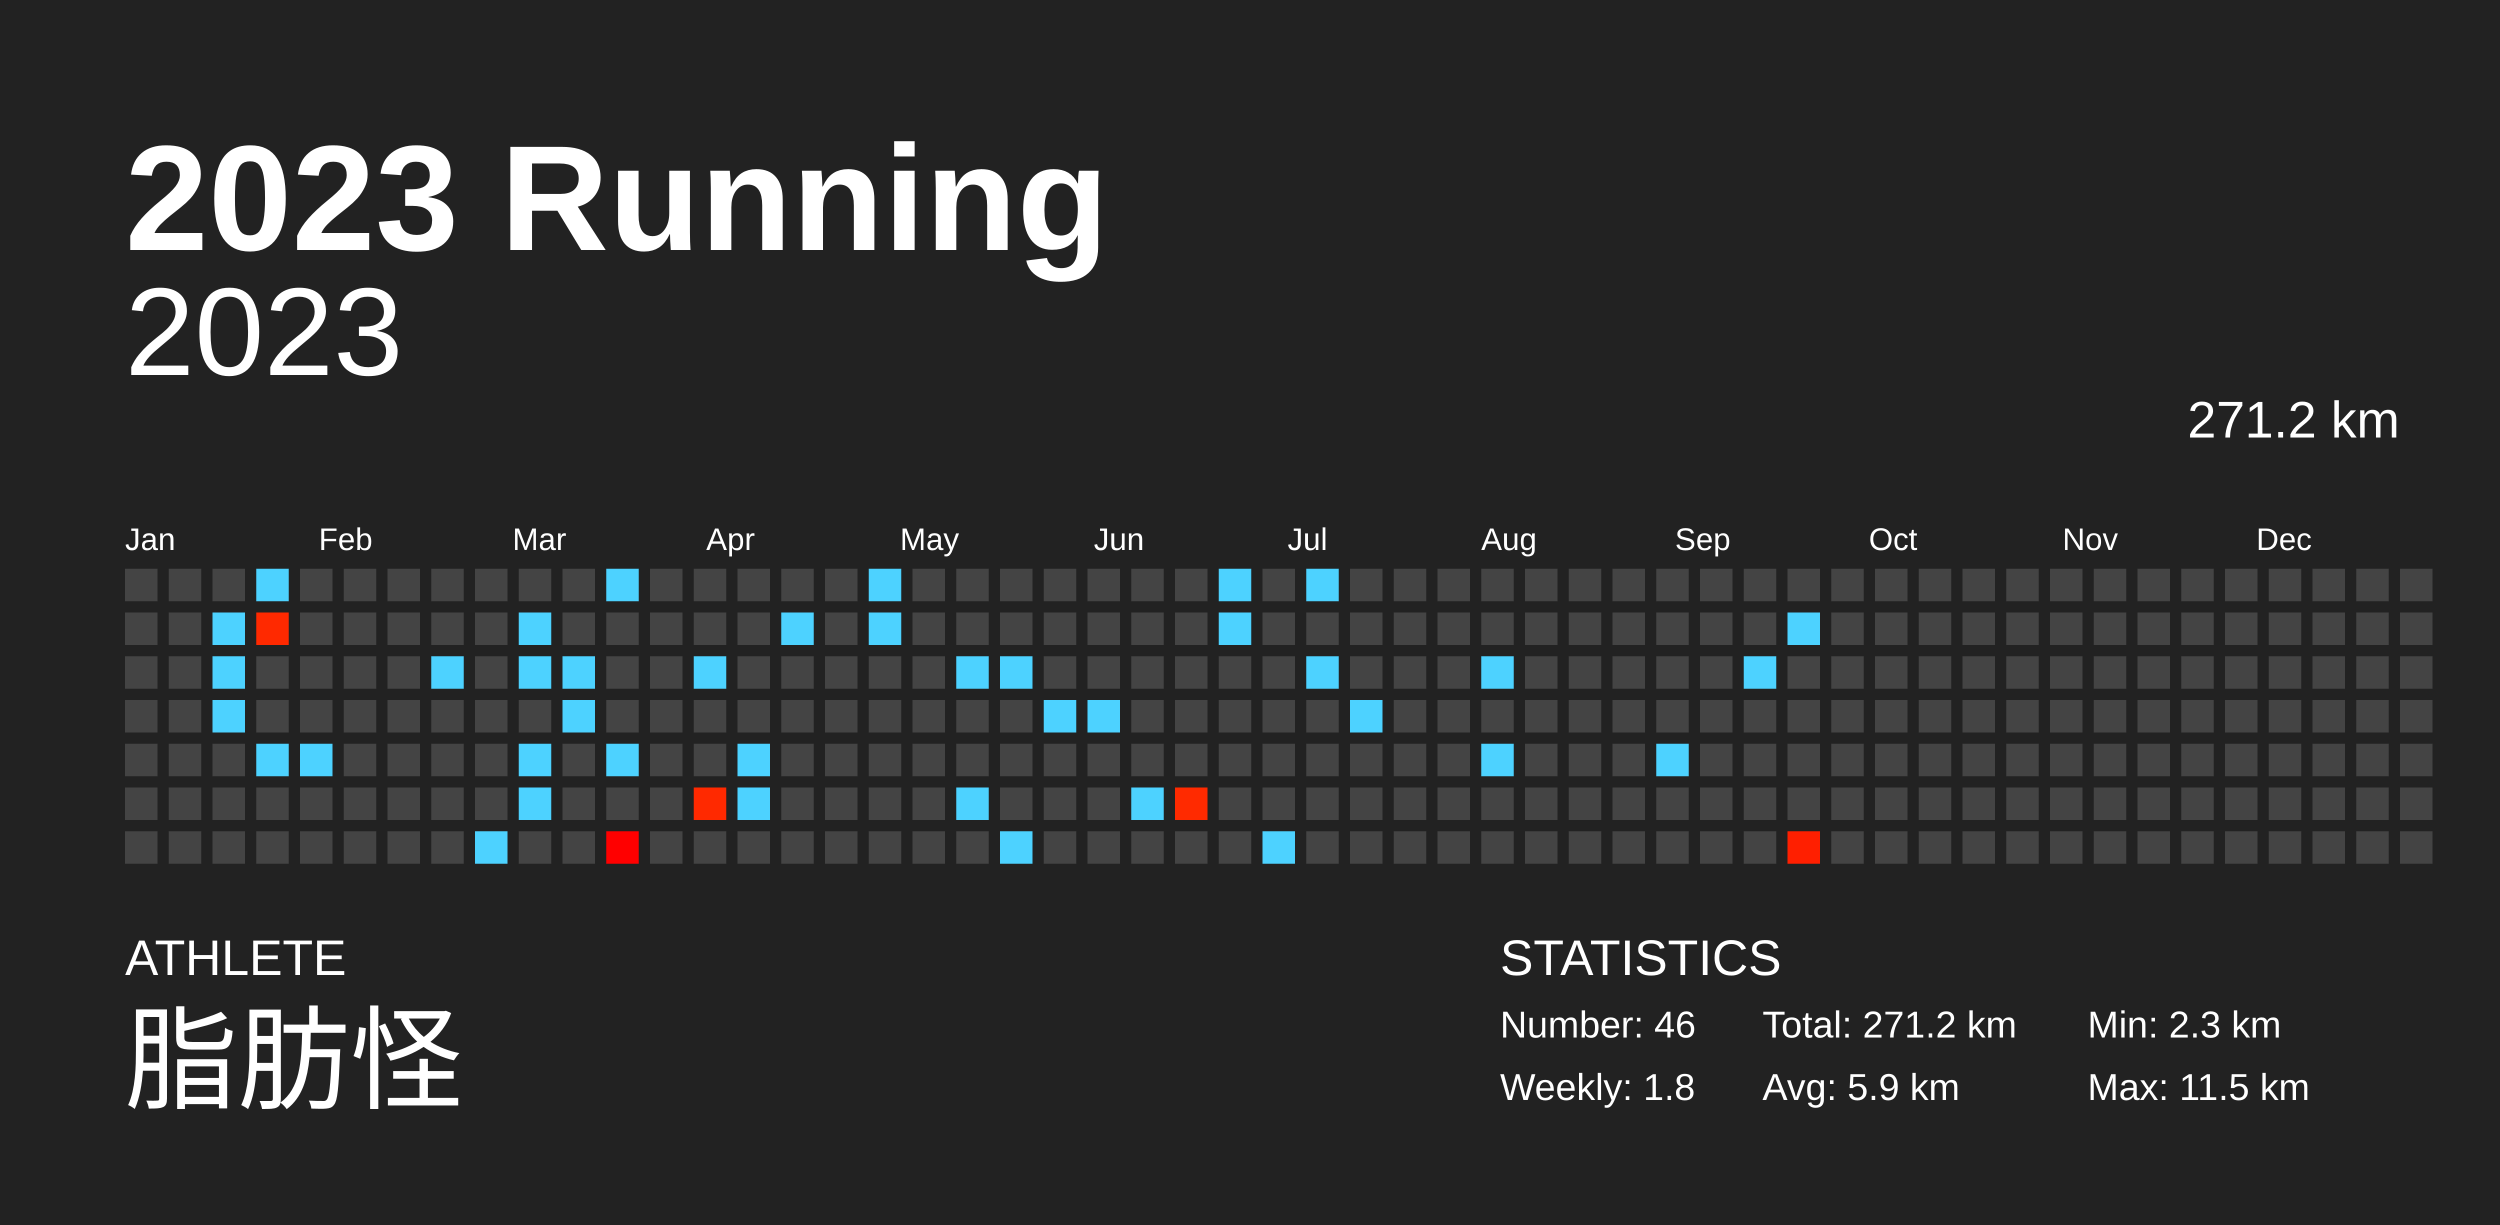
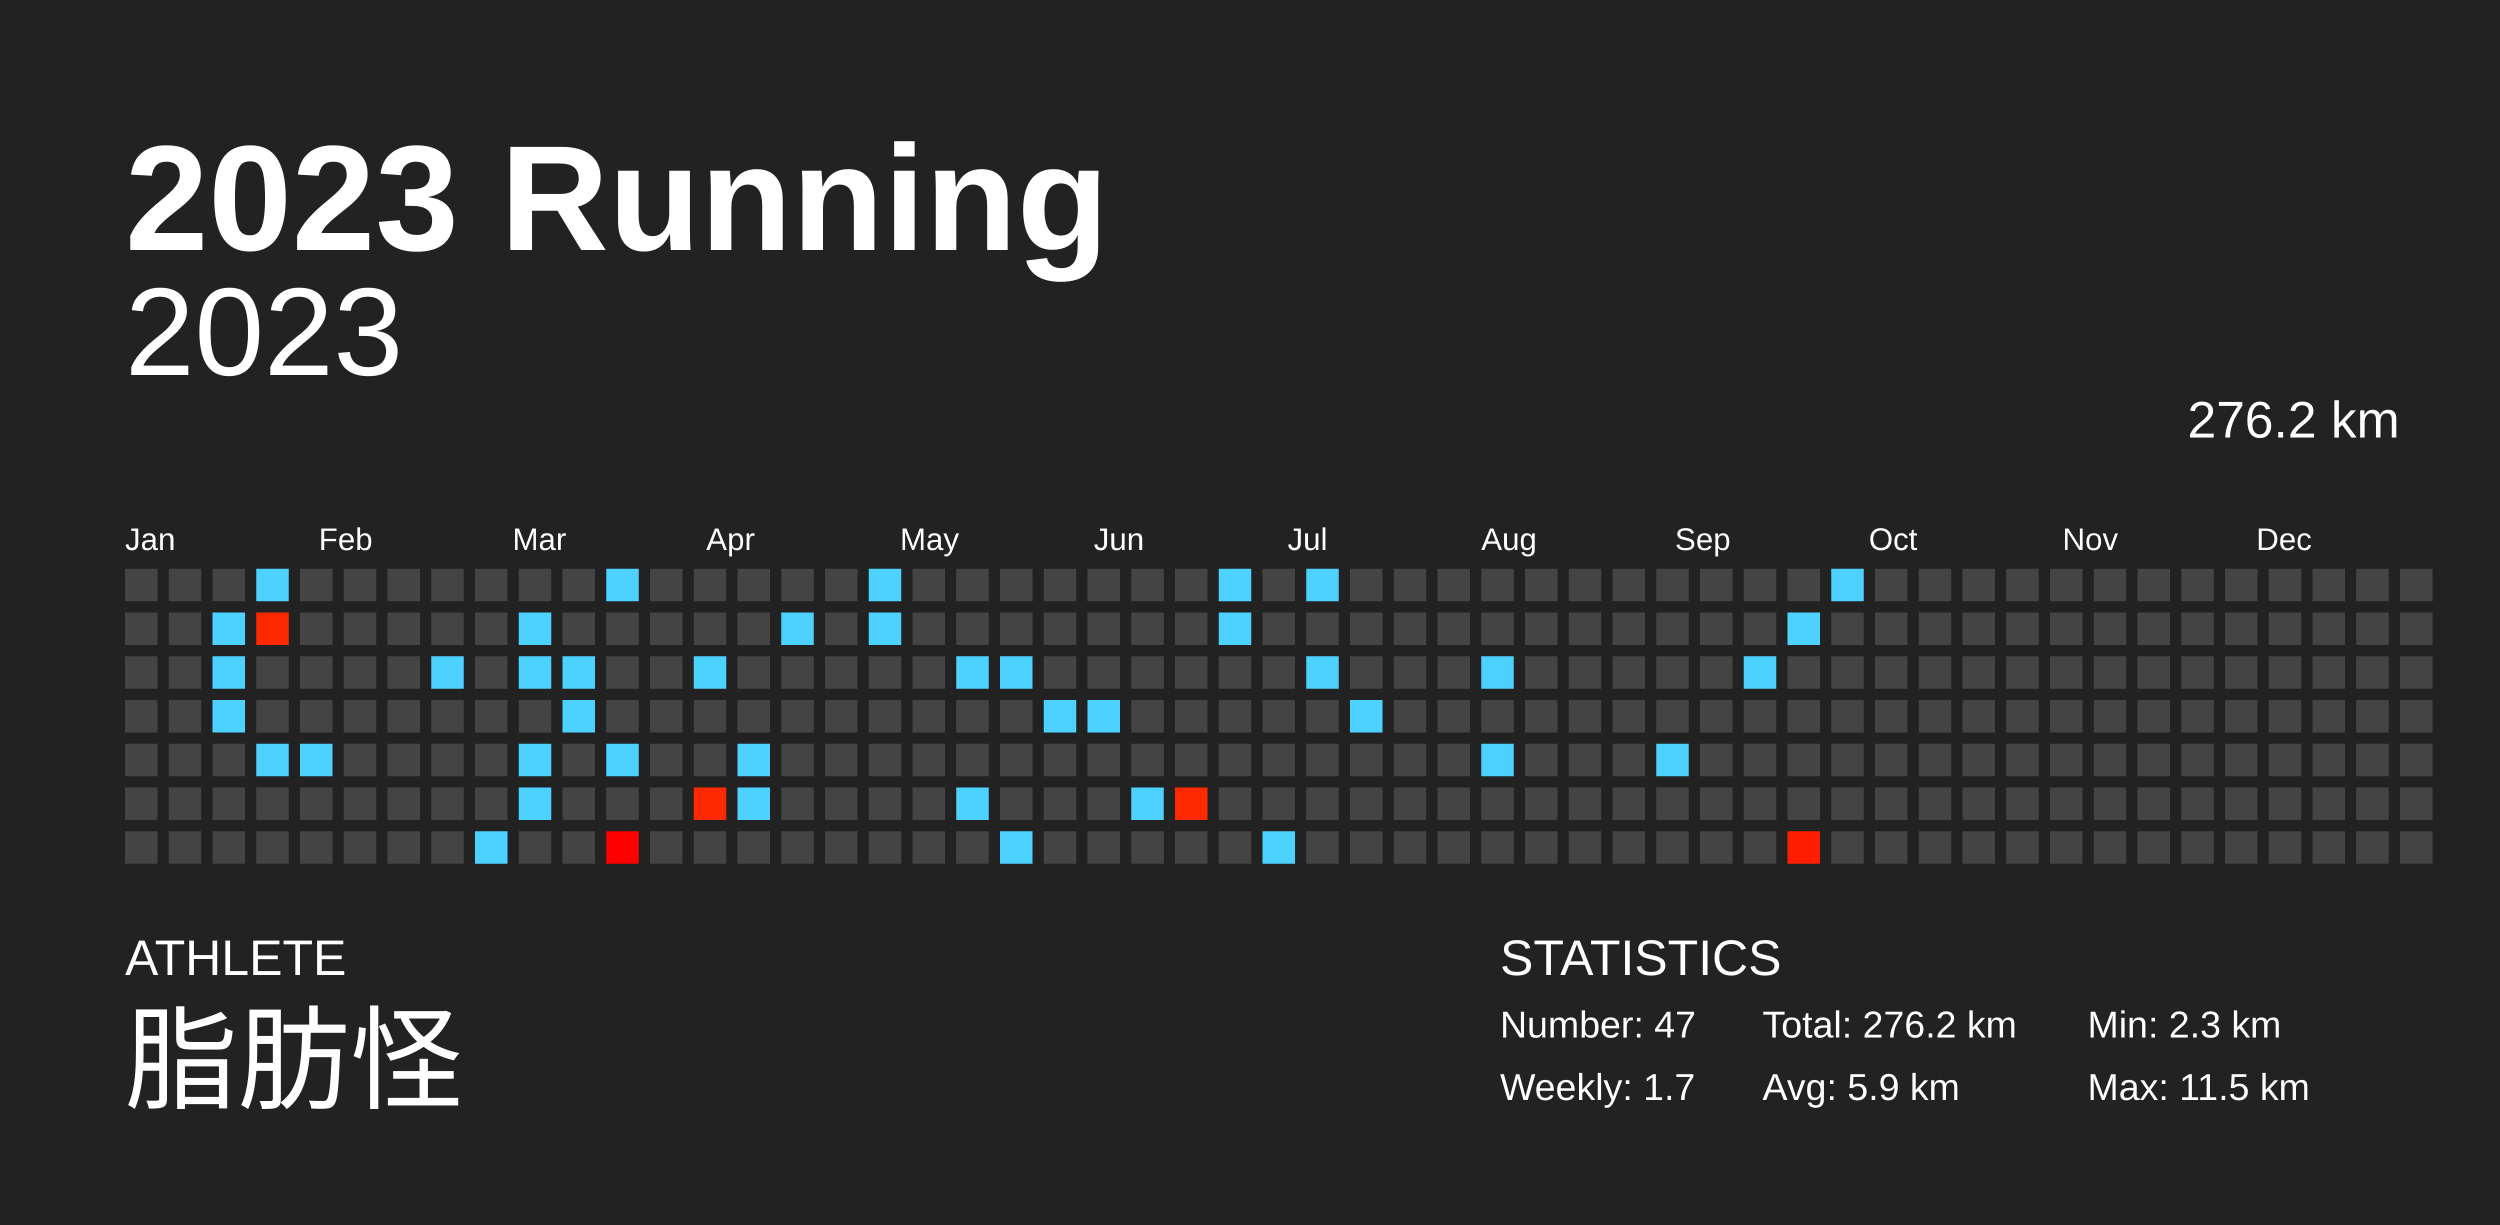
<svg xmlns="http://www.w3.org/2000/svg" baseProfile="full" height="98mm" version="1.1" viewBox="0,0,200,98" width="200mm">
  <defs />
  <rect fill="#222222" height="98" width="200" x="0" y="0" />
  <text fill="#FFFFFF" style="font-size:12px; font-family:Arial; font-weight:bold;" x="10" y="20">2023 Running</text>
  <text fill="#FFFFFF" style="font-size:4px; font-family:Arial" x="10" y="78">ATHLETE</text>
  <text fill="#FFFFFF" style="font-size:9px; font-family:Arial" x="10" y="88">脂肪怪</text>
  <text fill="#FFFFFF" style="font-size:4px; font-family:Arial" x="120" y="78">STATISTICS</text>
-   <text fill="#FFFFFF" style="font-size:3px; font-family:Arial" x="120" y="83">Number: 46</text>
-   <text fill="#FFFFFF" style="font-size:3px; font-family:Arial" x="120" y="88">Weekly: 1.8</text>
-   <text fill="#FFFFFF" style="font-size:3px; font-family:Arial" x="141" y="83">Total: 271.2 km</text>
+   <text fill="#FFFFFF" style="font-size:3px; font-family:Arial" x="120" y="83">Number: 47</text>
+   <text fill="#FFFFFF" style="font-size:3px; font-family:Arial" x="120" y="88">Weekly: 1.7</text>
+   <text fill="#FFFFFF" style="font-size:3px; font-family:Arial" x="141" y="83">Total: 276.2 km</text>
  <text fill="#FFFFFF" style="font-size:3px; font-family:Arial" x="141" y="88">Avg: 5.9 km</text>
  <text fill="#FFFFFF" style="font-size:3px; font-family:Arial" x="167" y="83">Min: 2.3 km</text>
  <text fill="#FFFFFF" style="font-size:3px; font-family:Arial" x="167" y="88">Max: 11.5 km</text>
  <text alignment-baseline="hanging" fill="#FFFFFF" style="font-size:10.0px; font-family:Arial;" x="10" y="30">2023</text>
-   <text alignment-baseline="hanging" fill="#FFFFFF" style="font-size:4.125px; font-family:Arial;" x="175" y="35">271.2 km</text>
+   <text alignment-baseline="hanging" fill="#FFFFFF" style="font-size:4.125px; font-family:Arial;" x="175" y="35">276.2 km</text>
  <text fill="#FFFFFF" style="font-size:2.5px; font-family:Arial" x="10.0" y="44">Jan</text>
  <text fill="#FFFFFF" style="font-size:2.5px; font-family:Arial" x="25.5" y="44">Feb</text>
  <text fill="#FFFFFF" style="font-size:2.5px; font-family:Arial" x="41.0" y="44">Mar</text>
  <text fill="#FFFFFF" style="font-size:2.5px; font-family:Arial" x="56.5" y="44">Apr</text>
  <text fill="#FFFFFF" style="font-size:2.5px; font-family:Arial" x="72.0" y="44">May</text>
  <text fill="#FFFFFF" style="font-size:2.5px; font-family:Arial" x="87.5" y="44">Jun</text>
  <text fill="#FFFFFF" style="font-size:2.5px; font-family:Arial" x="103.0" y="44">Jul</text>
  <text fill="#FFFFFF" style="font-size:2.5px; font-family:Arial" x="118.5" y="44">Aug</text>
  <text fill="#FFFFFF" style="font-size:2.5px; font-family:Arial" x="134.0" y="44">Sep</text>
  <text fill="#FFFFFF" style="font-size:2.5px; font-family:Arial" x="149.5" y="44">Oct</text>
  <text fill="#FFFFFF" style="font-size:2.5px; font-family:Arial" x="165.0" y="44">Nov</text>
  <text fill="#FFFFFF" style="font-size:2.5px; font-family:Arial" x="180.5" y="44">Dec</text>
  <rect fill="#444444" height="2.6" width="2.6" x="10.0" y="45.5" />
  <rect fill="#444444" height="2.6" width="2.6" x="10.0" y="49.0" />
  <rect fill="#444444" height="2.6" width="2.6" x="10.0" y="52.5" />
  <rect fill="#444444" height="2.6" width="2.6" x="10.0" y="56.0" />
  <rect fill="#444444" height="2.6" width="2.6" x="10.0" y="59.5" />
  <rect fill="#444444" height="2.6" width="2.6" x="10.0" y="63.0" />
  <rect fill="#444444" height="2.6" width="2.6" x="10.0" y="66.5" />
  <rect fill="#444444" height="2.6" width="2.6" x="13.5" y="45.5" />
  <rect fill="#444444" height="2.6" width="2.6" x="13.5" y="49.0" />
  <rect fill="#444444" height="2.6" width="2.6" x="13.5" y="52.5" />
  <rect fill="#444444" height="2.6" width="2.6" x="13.5" y="56.0" />
  <rect fill="#444444" height="2.6" width="2.6" x="13.5" y="59.5" />
  <rect fill="#444444" height="2.6" width="2.6" x="13.5" y="63.0" />
  <rect fill="#444444" height="2.6" width="2.6" x="13.5" y="66.5" />
  <rect fill="#444444" height="2.6" width="2.6" x="17.0" y="45.5" />
  <rect fill="#4dd2ff" height="2.6" width="2.6" x="17.0" y="49.0" />
  <rect fill="#4dd2ff" height="2.6" width="2.6" x="17.0" y="52.5" />
  <rect fill="#4dd2ff" height="2.6" width="2.6" x="17.0" y="56.0" />
  <rect fill="#444444" height="2.6" width="2.6" x="17.0" y="59.5" />
  <rect fill="#444444" height="2.6" width="2.6" x="17.0" y="63.0" />
  <rect fill="#444444" height="2.6" width="2.6" x="17.0" y="66.5" />
  <rect fill="#4dd2ff" height="2.6" width="2.6" x="20.5" y="45.5" />
  <rect fill="#ff2900" height="2.6" width="2.6" x="20.5" y="49.0" />
  <rect fill="#444444" height="2.6" width="2.6" x="20.5" y="52.5" />
  <rect fill="#444444" height="2.6" width="2.6" x="20.5" y="56.0" />
  <rect fill="#4dd2ff" height="2.6" width="2.6" x="20.5" y="59.5" />
  <rect fill="#444444" height="2.6" width="2.6" x="20.5" y="63.0" />
  <rect fill="#444444" height="2.6" width="2.6" x="20.5" y="66.5" />
  <rect fill="#444444" height="2.6" width="2.6" x="24.0" y="45.5" />
  <rect fill="#444444" height="2.6" width="2.6" x="24.0" y="49.0" />
  <rect fill="#444444" height="2.6" width="2.6" x="24.0" y="52.5" />
  <rect fill="#444444" height="2.6" width="2.6" x="24.0" y="56.0" />
  <rect fill="#4dd2ff" height="2.6" width="2.6" x="24.0" y="59.5" />
  <rect fill="#444444" height="2.6" width="2.6" x="24.0" y="63.0" />
  <rect fill="#444444" height="2.6" width="2.6" x="24.0" y="66.5" />
  <rect fill="#444444" height="2.6" width="2.6" x="27.5" y="45.5" />
  <rect fill="#444444" height="2.6" width="2.6" x="27.5" y="49.0" />
  <rect fill="#444444" height="2.6" width="2.6" x="27.5" y="52.5" />
  <rect fill="#444444" height="2.6" width="2.6" x="27.5" y="56.0" />
  <rect fill="#444444" height="2.6" width="2.6" x="27.5" y="59.5" />
  <rect fill="#444444" height="2.6" width="2.6" x="27.5" y="63.0" />
  <rect fill="#444444" height="2.6" width="2.6" x="27.5" y="66.5" />
  <rect fill="#444444" height="2.6" width="2.6" x="31.0" y="45.5" />
  <rect fill="#444444" height="2.6" width="2.6" x="31.0" y="49.0" />
  <rect fill="#444444" height="2.6" width="2.6" x="31.0" y="52.5" />
  <rect fill="#444444" height="2.6" width="2.6" x="31.0" y="56.0" />
  <rect fill="#444444" height="2.6" width="2.6" x="31.0" y="59.5" />
  <rect fill="#444444" height="2.6" width="2.6" x="31.0" y="63.0" />
  <rect fill="#444444" height="2.6" width="2.6" x="31.0" y="66.5" />
  <rect fill="#444444" height="2.6" width="2.6" x="34.5" y="45.5" />
  <rect fill="#444444" height="2.6" width="2.6" x="34.5" y="49.0" />
  <rect fill="#4dd2ff" height="2.6" width="2.6" x="34.5" y="52.5" />
  <rect fill="#444444" height="2.6" width="2.6" x="34.5" y="56.0" />
  <rect fill="#444444" height="2.6" width="2.6" x="34.5" y="59.5" />
  <rect fill="#444444" height="2.6" width="2.6" x="34.5" y="63.0" />
  <rect fill="#444444" height="2.6" width="2.6" x="34.5" y="66.5" />
  <rect fill="#444444" height="2.6" width="2.6" x="38.0" y="45.5" />
  <rect fill="#444444" height="2.6" width="2.6" x="38.0" y="49.0" />
  <rect fill="#444444" height="2.6" width="2.6" x="38.0" y="52.5" />
  <rect fill="#444444" height="2.6" width="2.6" x="38.0" y="56.0" />
  <rect fill="#444444" height="2.6" width="2.6" x="38.0" y="59.5" />
  <rect fill="#444444" height="2.6" width="2.6" x="38.0" y="63.0" />
  <rect fill="#4dd2ff" height="2.6" width="2.6" x="38.0" y="66.5" />
  <rect fill="#444444" height="2.6" width="2.6" x="41.5" y="45.5" />
  <rect fill="#4dd2ff" height="2.6" width="2.6" x="41.5" y="49.0" />
  <rect fill="#4dd2ff" height="2.6" width="2.6" x="41.5" y="52.5" />
  <rect fill="#444444" height="2.6" width="2.6" x="41.5" y="56.0" />
  <rect fill="#4dd2ff" height="2.6" width="2.6" x="41.5" y="59.5" />
  <rect fill="#4dd2ff" height="2.6" width="2.6" x="41.5" y="63.0" />
  <rect fill="#444444" height="2.6" width="2.6" x="41.5" y="66.5" />
  <rect fill="#444444" height="2.6" width="2.6" x="45.0" y="45.5" />
  <rect fill="#444444" height="2.6" width="2.6" x="45.0" y="49.0" />
  <rect fill="#4dd2ff" height="2.6" width="2.6" x="45.0" y="52.5" />
  <rect fill="#4dd2ff" height="2.6" width="2.6" x="45.0" y="56.0" />
  <rect fill="#444444" height="2.6" width="2.6" x="45.0" y="59.5" />
  <rect fill="#444444" height="2.6" width="2.6" x="45.0" y="63.0" />
  <rect fill="#444444" height="2.6" width="2.6" x="45.0" y="66.5" />
  <rect fill="#4dd2ff" height="2.6" width="2.6" x="48.5" y="45.5" />
  <rect fill="#444444" height="2.6" width="2.6" x="48.5" y="49.0" />
  <rect fill="#444444" height="2.6" width="2.6" x="48.5" y="52.5" />
  <rect fill="#444444" height="2.6" width="2.6" x="48.5" y="56.0" />
  <rect fill="#4dd2ff" height="2.6" width="2.6" x="48.5" y="59.5" />
  <rect fill="#444444" height="2.6" width="2.6" x="48.5" y="63.0" />
  <rect fill="#ff0000" height="2.6" width="2.6" x="48.5" y="66.5" />
  <rect fill="#444444" height="2.6" width="2.6" x="52.0" y="45.5" />
  <rect fill="#444444" height="2.6" width="2.6" x="52.0" y="49.0" />
  <rect fill="#444444" height="2.6" width="2.6" x="52.0" y="52.5" />
  <rect fill="#444444" height="2.6" width="2.6" x="52.0" y="56.0" />
  <rect fill="#444444" height="2.6" width="2.6" x="52.0" y="59.5" />
  <rect fill="#444444" height="2.6" width="2.6" x="52.0" y="63.0" />
  <rect fill="#444444" height="2.6" width="2.6" x="52.0" y="66.5" />
  <rect fill="#444444" height="2.6" width="2.6" x="55.5" y="45.5" />
  <rect fill="#444444" height="2.6" width="2.6" x="55.5" y="49.0" />
  <rect fill="#4dd2ff" height="2.6" width="2.6" x="55.5" y="52.5" />
  <rect fill="#444444" height="2.6" width="2.6" x="55.5" y="56.0" />
  <rect fill="#444444" height="2.6" width="2.6" x="55.5" y="59.5" />
  <rect fill="#ff2900" height="2.6" width="2.6" x="55.5" y="63.0" />
  <rect fill="#444444" height="2.6" width="2.6" x="55.5" y="66.5" />
  <rect fill="#444444" height="2.6" width="2.6" x="59.0" y="45.5" />
  <rect fill="#444444" height="2.6" width="2.6" x="59.0" y="49.0" />
  <rect fill="#444444" height="2.6" width="2.6" x="59.0" y="52.5" />
  <rect fill="#444444" height="2.6" width="2.6" x="59.0" y="56.0" />
  <rect fill="#4dd2ff" height="2.6" width="2.6" x="59.0" y="59.5" />
  <rect fill="#4dd2ff" height="2.6" width="2.6" x="59.0" y="63.0" />
  <rect fill="#444444" height="2.6" width="2.6" x="59.0" y="66.5" />
  <rect fill="#444444" height="2.6" width="2.6" x="62.5" y="45.5" />
  <rect fill="#4dd2ff" height="2.6" width="2.6" x="62.5" y="49.0" />
  <rect fill="#444444" height="2.6" width="2.6" x="62.5" y="52.5" />
  <rect fill="#444444" height="2.6" width="2.6" x="62.5" y="56.0" />
  <rect fill="#444444" height="2.6" width="2.6" x="62.5" y="59.5" />
  <rect fill="#444444" height="2.6" width="2.6" x="62.5" y="63.0" />
  <rect fill="#444444" height="2.6" width="2.6" x="62.5" y="66.5" />
  <rect fill="#444444" height="2.6" width="2.6" x="66.0" y="45.5" />
  <rect fill="#444444" height="2.6" width="2.6" x="66.0" y="49.0" />
  <rect fill="#444444" height="2.6" width="2.6" x="66.0" y="52.5" />
  <rect fill="#444444" height="2.6" width="2.6" x="66.0" y="56.0" />
  <rect fill="#444444" height="2.6" width="2.6" x="66.0" y="59.5" />
  <rect fill="#444444" height="2.6" width="2.6" x="66.0" y="63.0" />
  <rect fill="#444444" height="2.6" width="2.6" x="66.0" y="66.5" />
  <rect fill="#4dd2ff" height="2.6" width="2.6" x="69.5" y="45.5" />
  <rect fill="#4dd2ff" height="2.6" width="2.6" x="69.5" y="49.0" />
  <rect fill="#444444" height="2.6" width="2.6" x="69.5" y="52.5" />
  <rect fill="#444444" height="2.6" width="2.6" x="69.5" y="56.0" />
  <rect fill="#444444" height="2.6" width="2.6" x="69.5" y="59.5" />
  <rect fill="#444444" height="2.6" width="2.6" x="69.5" y="63.0" />
  <rect fill="#444444" height="2.6" width="2.6" x="69.5" y="66.5" />
  <rect fill="#444444" height="2.6" width="2.6" x="73.0" y="45.5" />
  <rect fill="#444444" height="2.6" width="2.6" x="73.0" y="49.0" />
  <rect fill="#444444" height="2.6" width="2.6" x="73.0" y="52.5" />
  <rect fill="#444444" height="2.6" width="2.6" x="73.0" y="56.0" />
  <rect fill="#444444" height="2.6" width="2.6" x="73.0" y="59.5" />
  <rect fill="#444444" height="2.6" width="2.6" x="73.0" y="63.0" />
  <rect fill="#444444" height="2.6" width="2.6" x="73.0" y="66.5" />
  <rect fill="#444444" height="2.6" width="2.6" x="76.5" y="45.5" />
  <rect fill="#444444" height="2.6" width="2.6" x="76.5" y="49.0" />
  <rect fill="#4dd2ff" height="2.6" width="2.6" x="76.5" y="52.5" />
  <rect fill="#444444" height="2.6" width="2.6" x="76.5" y="56.0" />
  <rect fill="#444444" height="2.6" width="2.6" x="76.5" y="59.5" />
  <rect fill="#4dd2ff" height="2.6" width="2.6" x="76.5" y="63.0" />
  <rect fill="#444444" height="2.6" width="2.6" x="76.5" y="66.5" />
  <rect fill="#444444" height="2.6" width="2.6" x="80.0" y="45.5" />
  <rect fill="#444444" height="2.6" width="2.6" x="80.0" y="49.0" />
  <rect fill="#4dd2ff" height="2.6" width="2.6" x="80.0" y="52.5" />
  <rect fill="#444444" height="2.6" width="2.6" x="80.0" y="56.0" />
  <rect fill="#444444" height="2.6" width="2.6" x="80.0" y="59.5" />
  <rect fill="#444444" height="2.6" width="2.6" x="80.0" y="63.0" />
  <rect fill="#4dd2ff" height="2.6" width="2.6" x="80.0" y="66.5" />
  <rect fill="#444444" height="2.6" width="2.6" x="83.5" y="45.5" />
  <rect fill="#444444" height="2.6" width="2.6" x="83.5" y="49.0" />
  <rect fill="#444444" height="2.6" width="2.6" x="83.5" y="52.5" />
  <rect fill="#4dd2ff" height="2.6" width="2.6" x="83.5" y="56.0" />
  <rect fill="#444444" height="2.6" width="2.6" x="83.5" y="59.5" />
  <rect fill="#444444" height="2.6" width="2.6" x="83.5" y="63.0" />
  <rect fill="#444444" height="2.6" width="2.6" x="83.5" y="66.5" />
  <rect fill="#444444" height="2.6" width="2.6" x="87.0" y="45.5" />
  <rect fill="#444444" height="2.6" width="2.6" x="87.0" y="49.0" />
  <rect fill="#444444" height="2.6" width="2.6" x="87.0" y="52.5" />
  <rect fill="#4dd2ff" height="2.6" width="2.6" x="87.0" y="56.0" />
  <rect fill="#444444" height="2.6" width="2.6" x="87.0" y="59.5" />
  <rect fill="#444444" height="2.6" width="2.6" x="87.0" y="63.0" />
  <rect fill="#444444" height="2.6" width="2.6" x="87.0" y="66.5" />
  <rect fill="#444444" height="2.6" width="2.6" x="90.5" y="45.5" />
  <rect fill="#444444" height="2.6" width="2.6" x="90.5" y="49.0" />
  <rect fill="#444444" height="2.6" width="2.6" x="90.5" y="52.5" />
  <rect fill="#444444" height="2.6" width="2.6" x="90.5" y="56.0" />
  <rect fill="#444444" height="2.6" width="2.6" x="90.5" y="59.5" />
  <rect fill="#4dd2ff" height="2.6" width="2.6" x="90.5" y="63.0" />
  <rect fill="#444444" height="2.6" width="2.6" x="90.5" y="66.5" />
  <rect fill="#444444" height="2.6" width="2.6" x="94.0" y="45.5" />
  <rect fill="#444444" height="2.6" width="2.6" x="94.0" y="49.0" />
  <rect fill="#444444" height="2.6" width="2.6" x="94.0" y="52.5" />
  <rect fill="#444444" height="2.6" width="2.6" x="94.0" y="56.0" />
  <rect fill="#444444" height="2.6" width="2.6" x="94.0" y="59.5" />
  <rect fill="#ff2a00" height="2.6" width="2.6" x="94.0" y="63.0" />
  <rect fill="#444444" height="2.6" width="2.6" x="94.0" y="66.5" />
  <rect fill="#4dd2ff" height="2.6" width="2.6" x="97.5" y="45.5" />
  <rect fill="#4dd2ff" height="2.6" width="2.6" x="97.5" y="49.0" />
  <rect fill="#444444" height="2.6" width="2.6" x="97.5" y="52.5" />
  <rect fill="#444444" height="2.6" width="2.6" x="97.5" y="56.0" />
  <rect fill="#444444" height="2.6" width="2.6" x="97.5" y="59.5" />
  <rect fill="#444444" height="2.6" width="2.6" x="97.5" y="63.0" />
  <rect fill="#444444" height="2.6" width="2.6" x="97.5" y="66.5" />
  <rect fill="#444444" height="2.6" width="2.6" x="101.0" y="45.5" />
  <rect fill="#444444" height="2.6" width="2.6" x="101.0" y="49.0" />
  <rect fill="#444444" height="2.6" width="2.6" x="101.0" y="52.5" />
  <rect fill="#444444" height="2.6" width="2.6" x="101.0" y="56.0" />
  <rect fill="#444444" height="2.6" width="2.6" x="101.0" y="59.5" />
  <rect fill="#444444" height="2.6" width="2.6" x="101.0" y="63.0" />
  <rect fill="#4dd2ff" height="2.6" width="2.6" x="101.0" y="66.5" />
  <rect fill="#4dd2ff" height="2.6" width="2.6" x="104.5" y="45.5" />
  <rect fill="#444444" height="2.6" width="2.6" x="104.5" y="49.0" />
  <rect fill="#4dd2ff" height="2.6" width="2.6" x="104.5" y="52.5" />
  <rect fill="#444444" height="2.6" width="2.6" x="104.5" y="56.0" />
  <rect fill="#444444" height="2.6" width="2.6" x="104.5" y="59.5" />
  <rect fill="#444444" height="2.6" width="2.6" x="104.5" y="63.0" />
  <rect fill="#444444" height="2.6" width="2.6" x="104.5" y="66.5" />
  <rect fill="#444444" height="2.6" width="2.6" x="108.0" y="45.5" />
  <rect fill="#444444" height="2.6" width="2.6" x="108.0" y="49.0" />
  <rect fill="#444444" height="2.6" width="2.6" x="108.0" y="52.5" />
  <rect fill="#4dd2ff" height="2.6" width="2.6" x="108.0" y="56.0" />
  <rect fill="#444444" height="2.6" width="2.6" x="108.0" y="59.5" />
  <rect fill="#444444" height="2.6" width="2.6" x="108.0" y="63.0" />
  <rect fill="#444444" height="2.6" width="2.6" x="108.0" y="66.5" />
  <rect fill="#444444" height="2.6" width="2.6" x="111.5" y="45.5" />
  <rect fill="#444444" height="2.6" width="2.6" x="111.5" y="49.0" />
  <rect fill="#444444" height="2.6" width="2.6" x="111.5" y="52.5" />
  <rect fill="#444444" height="2.6" width="2.6" x="111.5" y="56.0" />
  <rect fill="#444444" height="2.6" width="2.6" x="111.5" y="59.5" />
  <rect fill="#444444" height="2.6" width="2.6" x="111.5" y="63.0" />
  <rect fill="#444444" height="2.6" width="2.6" x="111.5" y="66.5" />
  <rect fill="#444444" height="2.6" width="2.6" x="115.0" y="45.5" />
  <rect fill="#444444" height="2.6" width="2.6" x="115.0" y="49.0" />
  <rect fill="#444444" height="2.6" width="2.6" x="115.0" y="52.5" />
  <rect fill="#444444" height="2.6" width="2.6" x="115.0" y="56.0" />
  <rect fill="#444444" height="2.6" width="2.6" x="115.0" y="59.5" />
  <rect fill="#444444" height="2.6" width="2.6" x="115.0" y="63.0" />
  <rect fill="#444444" height="2.6" width="2.6" x="115.0" y="66.5" />
  <rect fill="#444444" height="2.6" width="2.6" x="118.5" y="45.5" />
  <rect fill="#444444" height="2.6" width="2.6" x="118.5" y="49.0" />
  <rect fill="#4dd2ff" height="2.6" width="2.6" x="118.5" y="52.5" />
  <rect fill="#444444" height="2.6" width="2.6" x="118.5" y="56.0" />
  <rect fill="#4dd2ff" height="2.6" width="2.6" x="118.5" y="59.5" />
  <rect fill="#444444" height="2.6" width="2.6" x="118.5" y="63.0" />
  <rect fill="#444444" height="2.6" width="2.6" x="118.5" y="66.5" />
  <rect fill="#444444" height="2.6" width="2.6" x="122.0" y="45.5" />
  <rect fill="#444444" height="2.6" width="2.6" x="122.0" y="49.0" />
  <rect fill="#444444" height="2.6" width="2.6" x="122.0" y="52.5" />
  <rect fill="#444444" height="2.6" width="2.6" x="122.0" y="56.0" />
  <rect fill="#444444" height="2.6" width="2.6" x="122.0" y="59.5" />
  <rect fill="#444444" height="2.6" width="2.6" x="122.0" y="63.0" />
  <rect fill="#444444" height="2.6" width="2.6" x="122.0" y="66.5" />
  <rect fill="#444444" height="2.6" width="2.6" x="125.5" y="45.5" />
  <rect fill="#444444" height="2.6" width="2.6" x="125.5" y="49.0" />
  <rect fill="#444444" height="2.6" width="2.6" x="125.5" y="52.5" />
  <rect fill="#444444" height="2.6" width="2.6" x="125.5" y="56.0" />
  <rect fill="#444444" height="2.6" width="2.6" x="125.5" y="59.5" />
  <rect fill="#444444" height="2.6" width="2.6" x="125.5" y="63.0" />
  <rect fill="#444444" height="2.6" width="2.6" x="125.5" y="66.5" />
  <rect fill="#444444" height="2.6" width="2.6" x="129.0" y="45.5" />
  <rect fill="#444444" height="2.6" width="2.6" x="129.0" y="49.0" />
  <rect fill="#444444" height="2.6" width="2.6" x="129.0" y="52.5" />
  <rect fill="#444444" height="2.6" width="2.6" x="129.0" y="56.0" />
  <rect fill="#444444" height="2.6" width="2.6" x="129.0" y="59.5" />
  <rect fill="#444444" height="2.6" width="2.6" x="129.0" y="63.0" />
  <rect fill="#444444" height="2.6" width="2.6" x="129.0" y="66.5" />
  <rect fill="#444444" height="2.6" width="2.6" x="132.5" y="45.5" />
  <rect fill="#444444" height="2.6" width="2.6" x="132.5" y="49.0" />
  <rect fill="#444444" height="2.6" width="2.6" x="132.5" y="52.5" />
  <rect fill="#444444" height="2.6" width="2.6" x="132.5" y="56.0" />
  <rect fill="#4dd2ff" height="2.6" width="2.6" x="132.5" y="59.5" />
  <rect fill="#444444" height="2.6" width="2.6" x="132.5" y="63.0" />
  <rect fill="#444444" height="2.6" width="2.6" x="132.5" y="66.5" />
  <rect fill="#444444" height="2.6" width="2.6" x="136.0" y="45.5" />
  <rect fill="#444444" height="2.6" width="2.6" x="136.0" y="49.0" />
  <rect fill="#444444" height="2.6" width="2.6" x="136.0" y="52.5" />
  <rect fill="#444444" height="2.6" width="2.6" x="136.0" y="56.0" />
  <rect fill="#444444" height="2.6" width="2.6" x="136.0" y="59.5" />
  <rect fill="#444444" height="2.6" width="2.6" x="136.0" y="63.0" />
  <rect fill="#444444" height="2.6" width="2.6" x="136.0" y="66.5" />
  <rect fill="#444444" height="2.6" width="2.6" x="139.5" y="45.5" />
  <rect fill="#444444" height="2.6" width="2.6" x="139.5" y="49.0" />
  <rect fill="#4dd2ff" height="2.6" width="2.6" x="139.5" y="52.5" />
  <rect fill="#444444" height="2.6" width="2.6" x="139.5" y="56.0" />
  <rect fill="#444444" height="2.6" width="2.6" x="139.5" y="59.5" />
  <rect fill="#444444" height="2.6" width="2.6" x="139.5" y="63.0" />
  <rect fill="#444444" height="2.6" width="2.6" x="139.5" y="66.5" />
  <rect fill="#444444" height="2.6" width="2.6" x="143.0" y="45.5" />
  <rect fill="#4dd2ff" height="2.6" width="2.6" x="143.0" y="49.0" />
  <rect fill="#444444" height="2.6" width="2.6" x="143.0" y="52.5" />
  <rect fill="#444444" height="2.6" width="2.6" x="143.0" y="56.0" />
  <rect fill="#444444" height="2.6" width="2.6" x="143.0" y="59.5" />
  <rect fill="#444444" height="2.6" width="2.6" x="143.0" y="63.0" />
  <rect fill="#ff1f00" height="2.6" width="2.6" x="143.0" y="66.5" />
-   <rect fill="#444444" height="2.6" width="2.6" x="146.5" y="45.5" />
+   <rect fill="#4dd2ff" height="2.6" width="2.6" x="146.5" y="45.5" />
  <rect fill="#444444" height="2.6" width="2.6" x="146.5" y="49.0" />
  <rect fill="#444444" height="2.6" width="2.6" x="146.5" y="52.5" />
  <rect fill="#444444" height="2.6" width="2.6" x="146.5" y="56.0" />
  <rect fill="#444444" height="2.6" width="2.6" x="146.5" y="59.5" />
  <rect fill="#444444" height="2.6" width="2.6" x="146.5" y="63.0" />
  <rect fill="#444444" height="2.6" width="2.6" x="146.5" y="66.5" />
  <rect fill="#444444" height="2.6" width="2.6" x="150.0" y="45.5" />
  <rect fill="#444444" height="2.6" width="2.6" x="150.0" y="49.0" />
  <rect fill="#444444" height="2.6" width="2.6" x="150.0" y="52.5" />
  <rect fill="#444444" height="2.6" width="2.6" x="150.0" y="56.0" />
  <rect fill="#444444" height="2.6" width="2.6" x="150.0" y="59.5" />
  <rect fill="#444444" height="2.6" width="2.6" x="150.0" y="63.0" />
  <rect fill="#444444" height="2.6" width="2.6" x="150.0" y="66.5" />
  <rect fill="#444444" height="2.6" width="2.6" x="153.5" y="45.5" />
  <rect fill="#444444" height="2.6" width="2.6" x="153.5" y="49.0" />
  <rect fill="#444444" height="2.6" width="2.6" x="153.5" y="52.5" />
  <rect fill="#444444" height="2.6" width="2.6" x="153.5" y="56.0" />
  <rect fill="#444444" height="2.6" width="2.6" x="153.5" y="59.5" />
  <rect fill="#444444" height="2.6" width="2.6" x="153.5" y="63.0" />
  <rect fill="#444444" height="2.6" width="2.6" x="153.5" y="66.5" />
  <rect fill="#444444" height="2.6" width="2.6" x="157.0" y="45.5" />
  <rect fill="#444444" height="2.6" width="2.6" x="157.0" y="49.0" />
  <rect fill="#444444" height="2.6" width="2.6" x="157.0" y="52.5" />
  <rect fill="#444444" height="2.6" width="2.6" x="157.0" y="56.0" />
  <rect fill="#444444" height="2.6" width="2.6" x="157.0" y="59.5" />
  <rect fill="#444444" height="2.6" width="2.6" x="157.0" y="63.0" />
  <rect fill="#444444" height="2.6" width="2.6" x="157.0" y="66.5" />
  <rect fill="#444444" height="2.6" width="2.6" x="160.5" y="45.5" />
  <rect fill="#444444" height="2.6" width="2.6" x="160.5" y="49.0" />
  <rect fill="#444444" height="2.6" width="2.6" x="160.5" y="52.5" />
  <rect fill="#444444" height="2.6" width="2.6" x="160.5" y="56.0" />
  <rect fill="#444444" height="2.6" width="2.6" x="160.5" y="59.5" />
  <rect fill="#444444" height="2.6" width="2.6" x="160.5" y="63.0" />
  <rect fill="#444444" height="2.6" width="2.6" x="160.5" y="66.5" />
  <rect fill="#444444" height="2.6" width="2.6" x="164.0" y="45.5" />
  <rect fill="#444444" height="2.6" width="2.6" x="164.0" y="49.0" />
  <rect fill="#444444" height="2.6" width="2.6" x="164.0" y="52.5" />
  <rect fill="#444444" height="2.6" width="2.6" x="164.0" y="56.0" />
  <rect fill="#444444" height="2.6" width="2.6" x="164.0" y="59.5" />
  <rect fill="#444444" height="2.6" width="2.6" x="164.0" y="63.0" />
  <rect fill="#444444" height="2.6" width="2.6" x="164.0" y="66.5" />
  <rect fill="#444444" height="2.6" width="2.6" x="167.5" y="45.5" />
  <rect fill="#444444" height="2.6" width="2.6" x="167.5" y="49.0" />
  <rect fill="#444444" height="2.6" width="2.6" x="167.5" y="52.5" />
  <rect fill="#444444" height="2.6" width="2.6" x="167.5" y="56.0" />
  <rect fill="#444444" height="2.6" width="2.6" x="167.5" y="59.5" />
  <rect fill="#444444" height="2.6" width="2.6" x="167.5" y="63.0" />
  <rect fill="#444444" height="2.6" width="2.6" x="167.5" y="66.5" />
  <rect fill="#444444" height="2.6" width="2.6" x="171.0" y="45.5" />
  <rect fill="#444444" height="2.6" width="2.6" x="171.0" y="49.0" />
  <rect fill="#444444" height="2.6" width="2.6" x="171.0" y="52.5" />
  <rect fill="#444444" height="2.6" width="2.6" x="171.0" y="56.0" />
  <rect fill="#444444" height="2.6" width="2.6" x="171.0" y="59.5" />
  <rect fill="#444444" height="2.6" width="2.6" x="171.0" y="63.0" />
  <rect fill="#444444" height="2.6" width="2.6" x="171.0" y="66.5" />
  <rect fill="#444444" height="2.6" width="2.6" x="174.5" y="45.5" />
  <rect fill="#444444" height="2.6" width="2.6" x="174.5" y="49.0" />
  <rect fill="#444444" height="2.6" width="2.6" x="174.5" y="52.5" />
  <rect fill="#444444" height="2.6" width="2.6" x="174.5" y="56.0" />
  <rect fill="#444444" height="2.6" width="2.6" x="174.5" y="59.5" />
  <rect fill="#444444" height="2.6" width="2.6" x="174.5" y="63.0" />
  <rect fill="#444444" height="2.6" width="2.6" x="174.5" y="66.5" />
  <rect fill="#444444" height="2.6" width="2.6" x="178.0" y="45.5" />
  <rect fill="#444444" height="2.6" width="2.6" x="178.0" y="49.0" />
  <rect fill="#444444" height="2.6" width="2.6" x="178.0" y="52.5" />
  <rect fill="#444444" height="2.6" width="2.6" x="178.0" y="56.0" />
  <rect fill="#444444" height="2.6" width="2.6" x="178.0" y="59.5" />
  <rect fill="#444444" height="2.6" width="2.6" x="178.0" y="63.0" />
  <rect fill="#444444" height="2.6" width="2.6" x="178.0" y="66.5" />
  <rect fill="#444444" height="2.6" width="2.6" x="181.5" y="45.5" />
  <rect fill="#444444" height="2.6" width="2.6" x="181.5" y="49.0" />
  <rect fill="#444444" height="2.6" width="2.6" x="181.5" y="52.5" />
  <rect fill="#444444" height="2.6" width="2.6" x="181.5" y="56.0" />
  <rect fill="#444444" height="2.6" width="2.6" x="181.5" y="59.5" />
  <rect fill="#444444" height="2.6" width="2.6" x="181.5" y="63.0" />
  <rect fill="#444444" height="2.6" width="2.6" x="181.5" y="66.5" />
  <rect fill="#444444" height="2.6" width="2.6" x="185.0" y="45.5" />
  <rect fill="#444444" height="2.6" width="2.6" x="185.0" y="49.0" />
  <rect fill="#444444" height="2.6" width="2.6" x="185.0" y="52.5" />
  <rect fill="#444444" height="2.6" width="2.6" x="185.0" y="56.0" />
  <rect fill="#444444" height="2.6" width="2.6" x="185.0" y="59.5" />
  <rect fill="#444444" height="2.6" width="2.6" x="185.0" y="63.0" />
  <rect fill="#444444" height="2.6" width="2.6" x="185.0" y="66.5" />
  <rect fill="#444444" height="2.6" width="2.6" x="188.5" y="45.5" />
  <rect fill="#444444" height="2.6" width="2.6" x="188.5" y="49.0" />
  <rect fill="#444444" height="2.6" width="2.6" x="188.5" y="52.5" />
  <rect fill="#444444" height="2.6" width="2.6" x="188.5" y="56.0" />
  <rect fill="#444444" height="2.6" width="2.6" x="188.5" y="59.5" />
  <rect fill="#444444" height="2.6" width="2.6" x="188.5" y="63.0" />
  <rect fill="#444444" height="2.6" width="2.6" x="188.5" y="66.5" />
  <rect fill="#444444" height="2.6" width="2.6" x="192.0" y="45.5" />
  <rect fill="#444444" height="2.6" width="2.6" x="192.0" y="49.0" />
  <rect fill="#444444" height="2.6" width="2.6" x="192.0" y="52.5" />
  <rect fill="#444444" height="2.6" width="2.6" x="192.0" y="56.0" />
  <rect fill="#444444" height="2.6" width="2.6" x="192.0" y="59.5" />
  <rect fill="#444444" height="2.6" width="2.6" x="192.0" y="63.0" />
  <rect fill="#444444" height="2.6" width="2.6" x="192.0" y="66.5" />
</svg>
